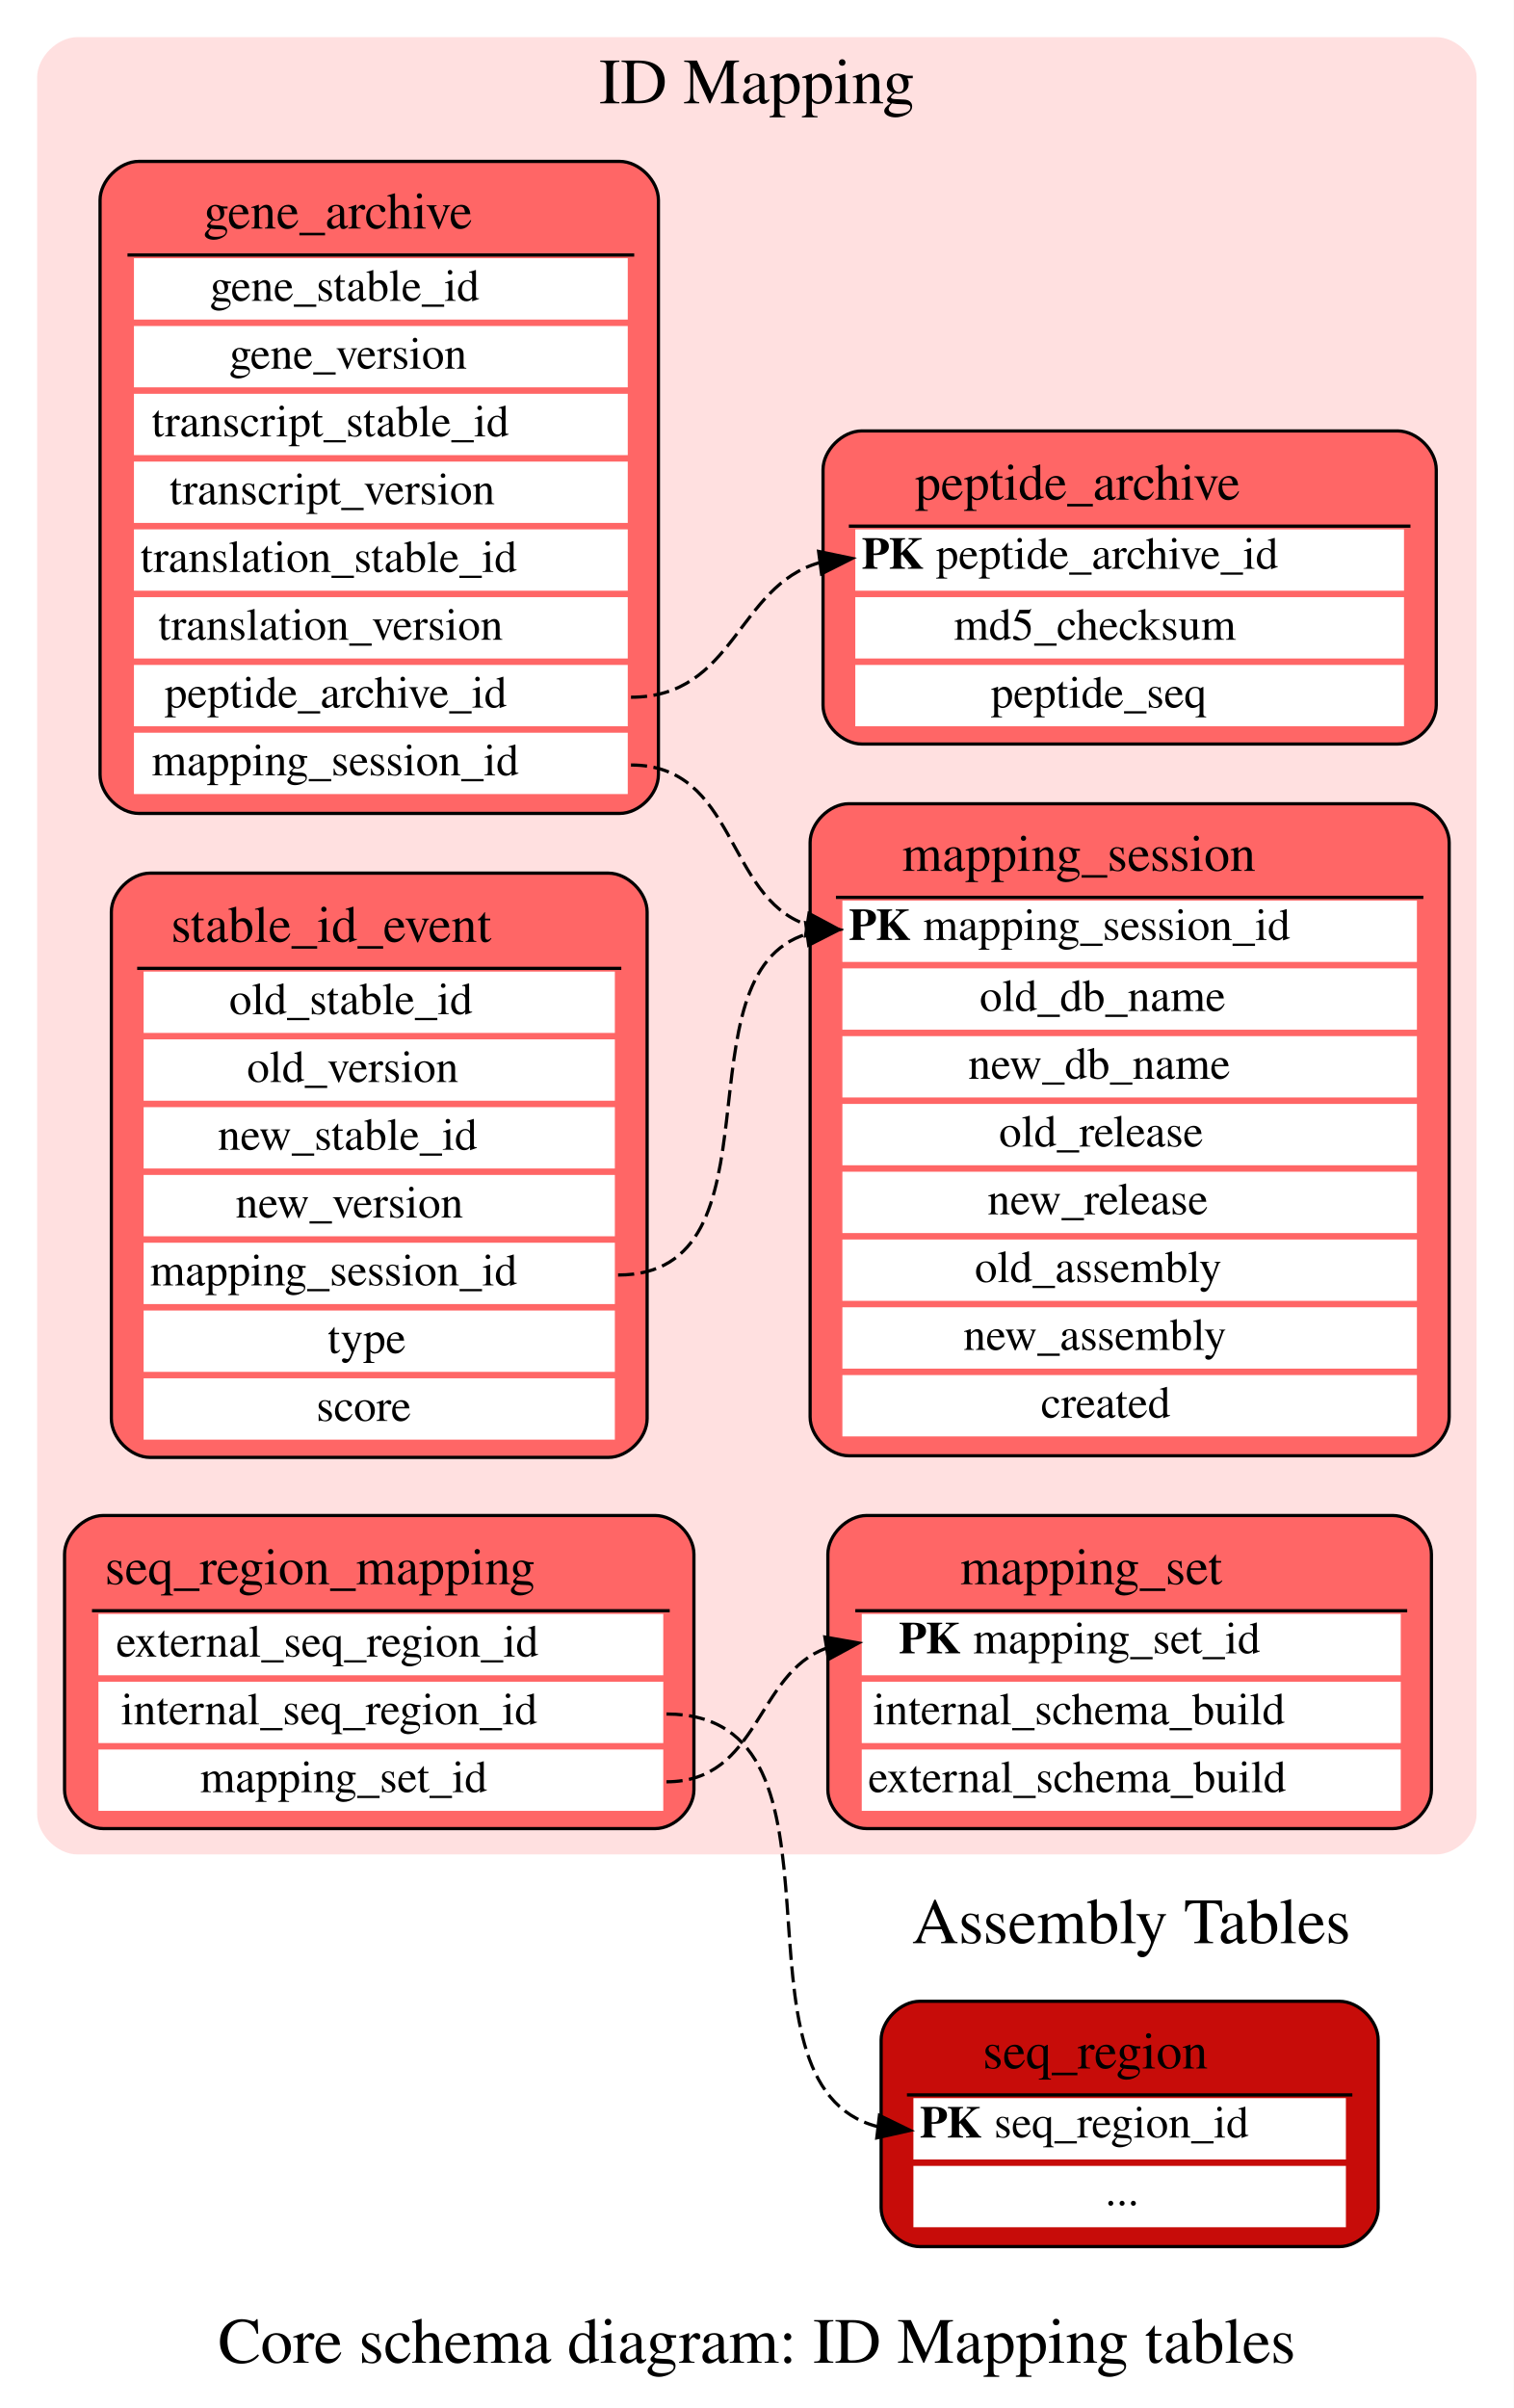
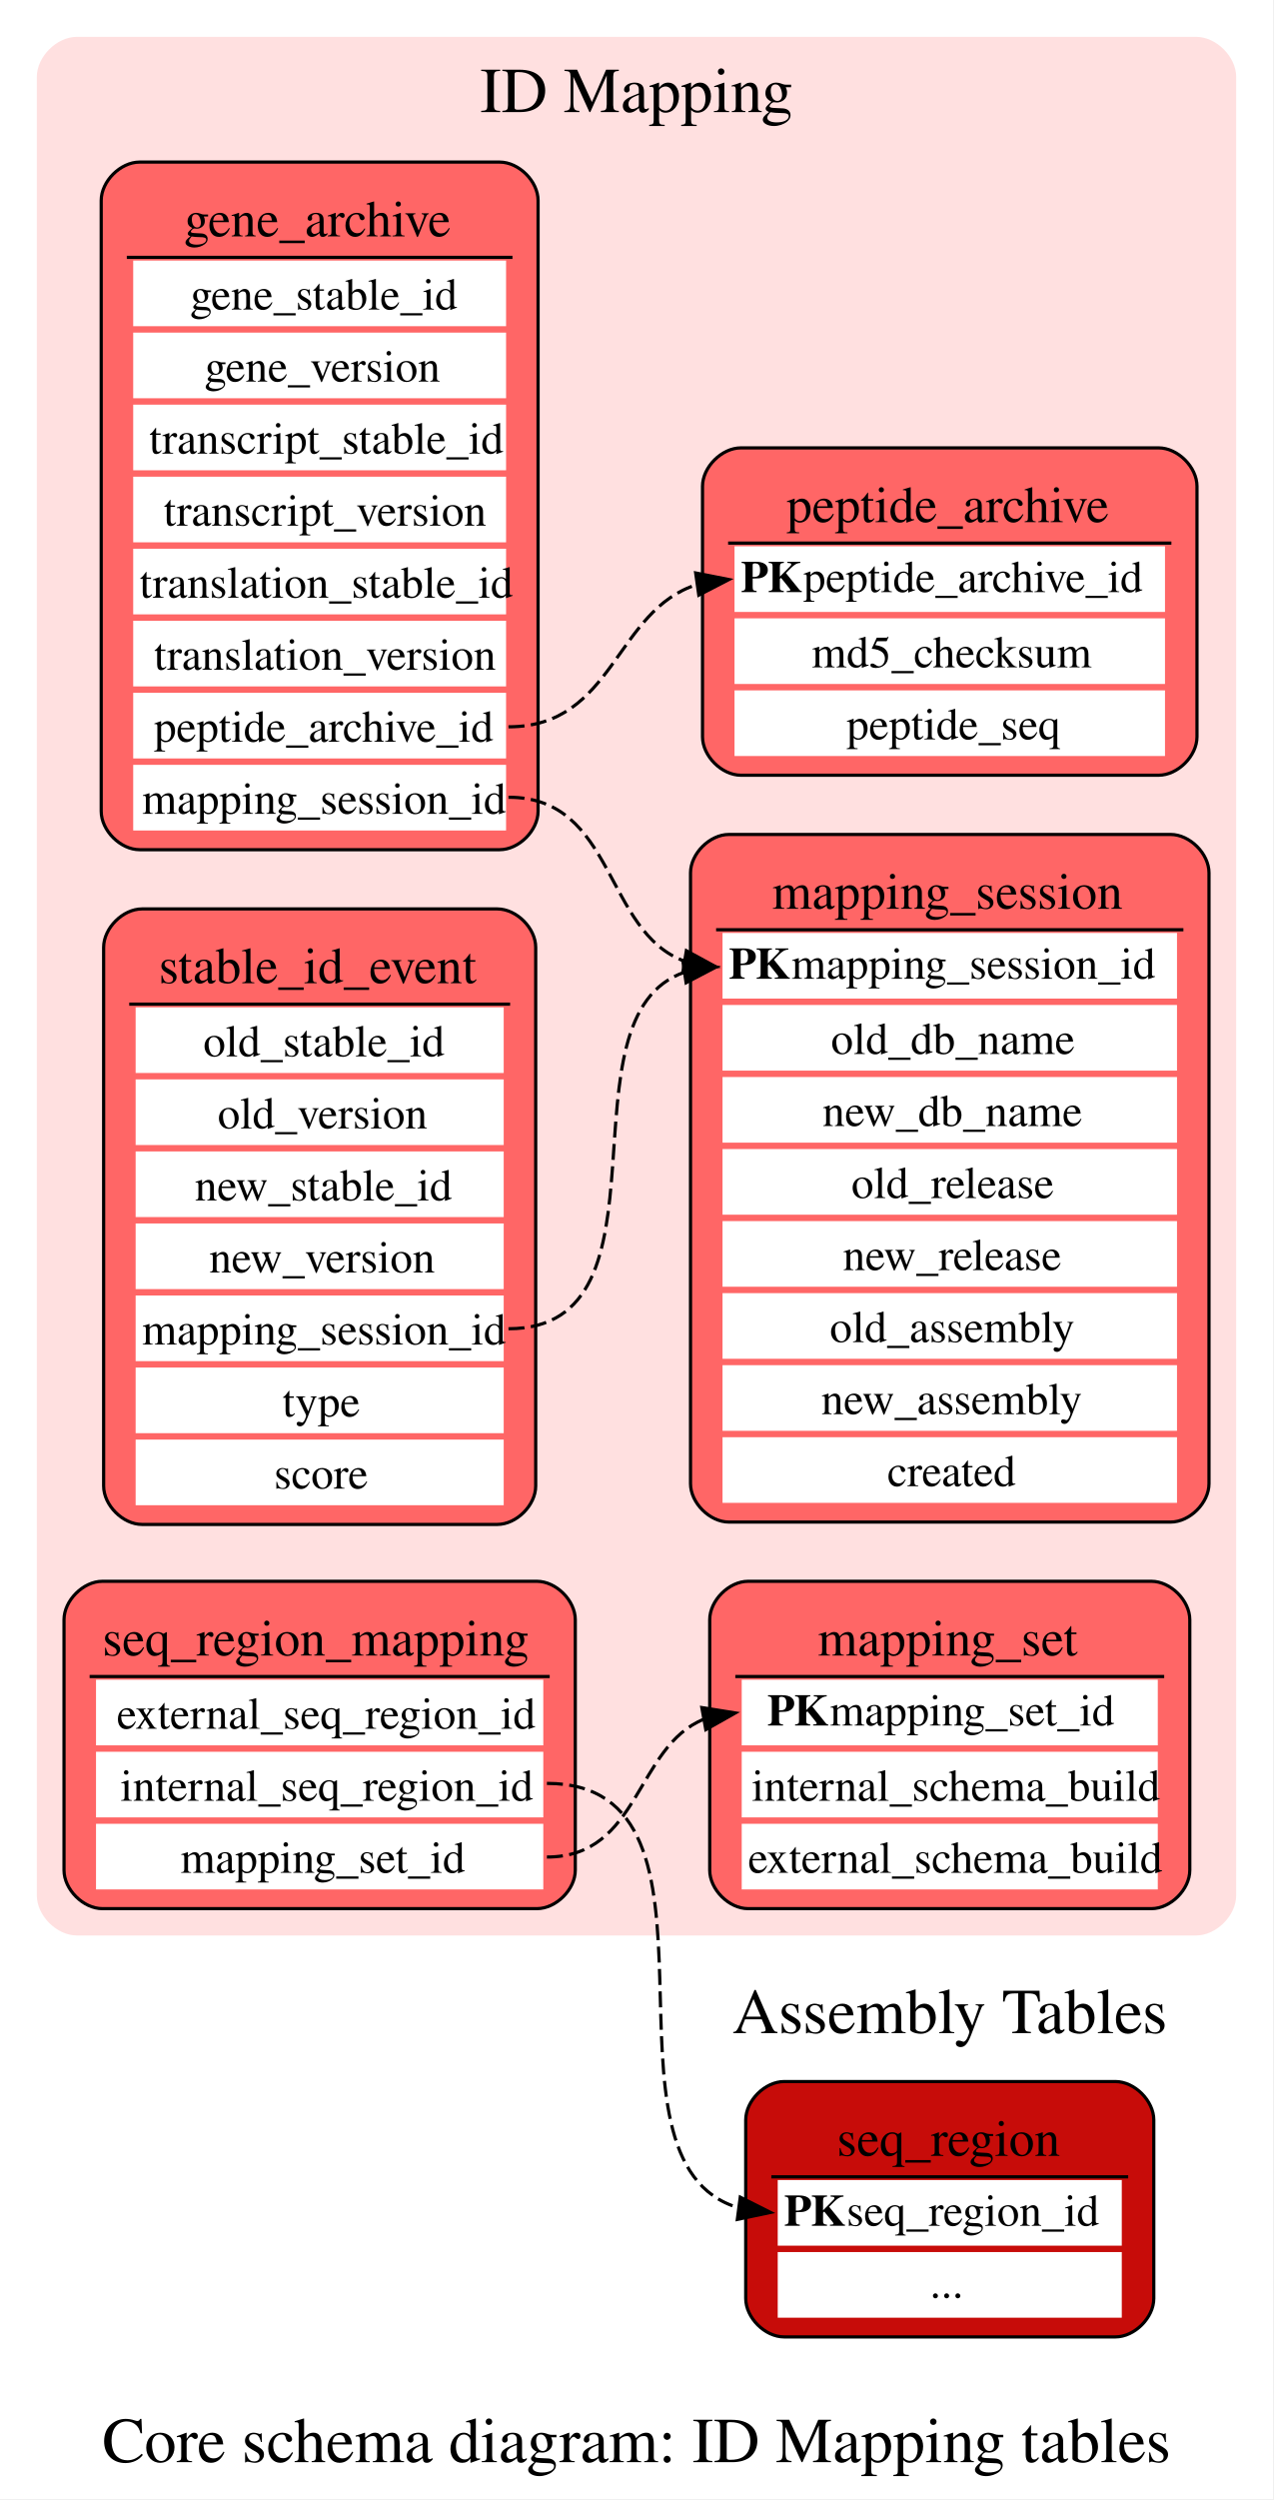
- <svg xmlns="http://www.w3.org/2000/svg" width="469pt" height="746pt" viewBox="0.00 0.00 469.00 746.00">
-   <g id="graph0" class="graph" transform="scale(1 1) rotate(0) translate(4 742)">
-     <polygon fill="white" stroke="transparent" points="-4,4 -4,-742 465,-742 465,4 -4,4" />
-     <text text-anchor="middle" x="230.5" y="-10" font-family="Times,serif" font-size="20.00">Core schema diagram: ID Mapping tables</text>
+ <svg xmlns="http://www.w3.org/2000/svg" width="398pt" height="781pt" viewBox="0.00 0.00 397.75 780.50">
+   <g id="graph0" class="graph" transform="scale(1 1) rotate(0) translate(4 776.5)">
+     <polygon fill="white" stroke="none" points="-4,4 -4,-776.5 393.75,-776.5 393.75,4 -4,4" />
+     <text text-anchor="middle" x="194.88" y="-7.5" font-family="Times,serif" font-size="20.00">Core schema diagram: ID Mapping tables</text>
    <g id="clust1" class="cluster">
-       <polygon fill="white" stroke="white" points="254,-38 254,-160 439,-160 439,-38 254,-38" />
-       <text text-anchor="middle" x="346.5" y="-140" font-family="Times,serif" font-size="20.00">Assembly Tables</text>
+       <polygon fill="white" stroke="white" points="218,-38.5 218,-164.5 367.5,-164.5 367.5,-38.5 218,-38.5" />
+       <text text-anchor="middle" x="292.75" y="-141.5" font-family="Times,serif" font-size="20.00">Assembly Tables</text>
    </g>
    <g id="clust2" class="cluster">
-       <path fill="#ffe0e0" stroke="#ffe0e0" d="M20,-168C20,-168 441,-168 441,-168 447,-168 453,-174 453,-180 453,-180 453,-718 453,-718 453,-724 447,-730 441,-730 441,-730 20,-730 20,-730 14,-730 8,-724 8,-718 8,-718 8,-180 8,-180 8,-174 14,-168 20,-168" />
-       <text text-anchor="middle" x="230.5" y="-710" font-family="Times,serif" font-size="20.00">ID Mapping</text>
+       <path fill="#ffe0e0" stroke="#ffe0e0" d="M20,-172.5C20,-172.5 369.75,-172.5 369.75,-172.5 375.75,-172.5 381.75,-178.5 381.75,-184.5 381.75,-184.5 381.75,-752.5 381.75,-752.5 381.75,-758.5 375.75,-764.5 369.75,-764.5 369.75,-764.5 20,-764.5 20,-764.5 14,-764.5 8,-758.5 8,-752.5 8,-752.5 8,-184.5 8,-184.5 8,-178.5 14,-172.5 20,-172.5" />
+       <text text-anchor="middle" x="194.88" y="-741.5" font-family="Times,serif" font-size="20.00">ID Mapping</text>
    </g>
    <g id="node1" class="node">
-       <path fill="#ff6666" stroke="black" d="M188,-692C188,-692 39,-692 39,-692 33,-692 27,-686 27,-680 27,-680 27,-502 27,-502 27,-496 33,-490 39,-490 39,-490 188,-490 188,-490 194,-490 200,-496 200,-502 200,-502 200,-680 200,-680 200,-686 194,-692 188,-692" />
-       <text text-anchor="start" x="59" y="-671.2" font-family="Times,serif" font-size="16.00">gene_archive</text>
-       <polygon fill="white" stroke="transparent" points="37.5,-643 37.5,-662 190.5,-662 190.5,-643 37.5,-643" />
-       <text text-anchor="start" x="61" y="-648.8" font-family="Times,serif" font-size="14.00">gene_stable_id</text>
-       <polygon fill="white" stroke="transparent" points="37.5,-622 37.5,-641 190.5,-641 190.5,-622 37.5,-622" />
-       <text text-anchor="start" x="67" y="-627.8" font-family="Times,serif" font-size="14.00">gene_version</text>
-       <polygon fill="white" stroke="transparent" points="37.5,-601 37.5,-620 190.5,-620 190.5,-601 37.5,-601" />
-       <text text-anchor="start" x="43" y="-606.8" font-family="Times,serif" font-size="14.00">transcript_stable_id</text>
-       <polygon fill="white" stroke="transparent" points="37.5,-580 37.5,-599 190.5,-599 190.5,-580 37.5,-580" />
-       <text text-anchor="start" x="48.5" y="-585.8" font-family="Times,serif" font-size="14.00">transcript_version</text>
-       <polygon fill="white" stroke="transparent" points="37.5,-559 37.5,-578 190.5,-578 190.5,-559 37.5,-559" />
-       <text text-anchor="start" x="39.5" y="-564.8" font-family="Times,serif" font-size="14.00">translation_stable_id</text>
-       <polygon fill="white" stroke="transparent" points="37.5,-538 37.5,-557 190.5,-557 190.5,-538 37.5,-538" />
-       <text text-anchor="start" x="45" y="-543.8" font-family="Times,serif" font-size="14.00">translation_version</text>
-       <polygon fill="white" stroke="transparent" points="37.5,-517 37.5,-536 190.5,-536 190.5,-517 37.5,-517" />
-       <text text-anchor="start" x="47" y="-522.8" font-family="Times,serif" font-size="14.00">peptide_archive_id</text>
-       <polygon fill="white" stroke="transparent" points="37.5,-496 37.5,-515 190.5,-515 190.5,-496 37.5,-496" />
-       <text text-anchor="start" x="43" y="-501.8" font-family="Times,serif" font-size="14.00">mapping_session_id</text>
-       <polygon fill="black" stroke="black" points="35.5,-663 35.5,-663 192.5,-663 192.5,-663 35.5,-663" />
+       <path fill="#ff6666" stroke="black" d="M152.12,-725.88C152.12,-725.88 39.62,-725.88 39.62,-725.88 33.62,-725.88 27.62,-719.88 27.62,-713.88 27.62,-713.88 27.62,-523.12 27.62,-523.12 27.62,-517.12 33.62,-511.12 39.62,-511.12 39.62,-511.12 152.12,-511.12 152.12,-511.12 158.12,-511.12 164.12,-517.12 164.12,-523.12 164.12,-523.12 164.12,-713.88 164.12,-713.88 164.12,-719.88 158.12,-725.88 152.12,-725.88" />
+       <text text-anchor="start" x="53.5" y="-702.67" font-family="Times,serif" font-size="16.00">gene_archive</text>
+       <polygon fill="white" stroke="none" points="37.62,-674.62 37.62,-695.12 154.12,-695.12 154.12,-674.62 37.62,-674.62" />
+       <text text-anchor="start" x="55.38" y="-679.83" font-family="Times,serif" font-size="14.00">gene_stable_id</text>
+       <polygon fill="white" stroke="none" points="37.62,-652.12 37.62,-672.62 154.12,-672.62 154.12,-652.12 37.62,-652.12" />
+       <text text-anchor="start" x="59.88" y="-657.33" font-family="Times,serif" font-size="14.00">gene_version</text>
+       <polygon fill="white" stroke="none" points="37.62,-629.62 37.62,-650.12 154.12,-650.12 154.12,-629.62 37.62,-629.62" />
+       <text text-anchor="start" x="42.62" y="-634.83" font-family="Times,serif" font-size="14.00">transcript_stable_id</text>
+       <polygon fill="white" stroke="none" points="37.62,-607.12 37.62,-627.62 154.12,-627.62 154.12,-607.12 37.62,-607.12" />
+       <text text-anchor="start" x="47.12" y="-612.33" font-family="Times,serif" font-size="14.00">transcript_version</text>
+       <polygon fill="white" stroke="none" points="37.62,-584.62 37.62,-605.12 154.12,-605.12 154.12,-584.62 37.62,-584.62" />
+       <text text-anchor="start" x="39.62" y="-589.83" font-family="Times,serif" font-size="14.00">translation_stable_id</text>
+       <polygon fill="white" stroke="none" points="37.62,-562.12 37.62,-582.62 154.12,-582.62 154.12,-562.12 37.62,-562.12" />
+       <text text-anchor="start" x="44.12" y="-567.33" font-family="Times,serif" font-size="14.00">translation_version</text>
+       <polygon fill="white" stroke="none" points="37.62,-539.62 37.62,-560.12 154.12,-560.12 154.12,-539.62 37.62,-539.62" />
+       <text text-anchor="start" x="44.12" y="-544.83" font-family="Times,serif" font-size="14.00">peptide_archive_id</text>
+       <polygon fill="white" stroke="none" points="37.62,-517.12 37.62,-537.62 154.12,-537.62 154.12,-517.12 37.62,-517.12" />
+       <text text-anchor="start" x="40.38" y="-522.33" font-family="Times,serif" font-size="14.00">mapping_session_id</text>
+       <polygon fill="black" stroke="black" points="35.62,-696.12 35.62,-696.12 156.12,-696.12 156.12,-696.12 35.62,-696.12" />
    </g>
    <g id="node2" class="node">
-       <path fill="#ff6666" stroke="black" d="M433,-493C433,-493 259,-493 259,-493 253,-493 247,-487 247,-481 247,-481 247,-303 247,-303 247,-297 253,-291 259,-291 259,-291 433,-291 433,-291 439,-291 445,-297 445,-303 445,-303 445,-481 445,-481 445,-487 439,-493 433,-493" />
-       <text text-anchor="start" x="275.5" y="-472.2" font-family="Times,serif" font-size="16.00">mapping_session</text>
-       <polygon fill="white" stroke="transparent" points="257,-444 257,-463 435,-463 435,-444 257,-444" />
-       <text text-anchor="start" x="259" y="-450.8" font-family="Times,serif" font-weight="bold" font-size="14.00">PK</text>
-       <text text-anchor="start" x="282" y="-450.8" font-family="Times,serif" font-size="14.00">  mapping_session_id</text>
-       <polygon fill="white" stroke="transparent" points="257,-423 257,-442 435,-442 435,-423 257,-423" />
-       <text text-anchor="start" x="299.5" y="-428.8" font-family="Times,serif" font-size="14.00">old_db_name</text>
-       <polygon fill="white" stroke="transparent" points="257,-402 257,-421 435,-421 435,-402 257,-402" />
-       <text text-anchor="start" x="296" y="-407.8" font-family="Times,serif" font-size="14.00">new_db_name</text>
-       <polygon fill="white" stroke="transparent" points="257,-381 257,-400 435,-400 435,-381 257,-381" />
-       <text text-anchor="start" x="305.5" y="-386.8" font-family="Times,serif" font-size="14.00">old_release</text>
-       <polygon fill="white" stroke="transparent" points="257,-360 257,-379 435,-379 435,-360 257,-360" />
-       <text text-anchor="start" x="302" y="-365.8" font-family="Times,serif" font-size="14.00">new_release</text>
-       <polygon fill="white" stroke="transparent" points="257,-339 257,-358 435,-358 435,-339 257,-339" />
-       <text text-anchor="start" x="298" y="-344.8" font-family="Times,serif" font-size="14.00">old_assembly</text>
-       <polygon fill="white" stroke="transparent" points="257,-318 257,-337 435,-337 435,-318 257,-318" />
-       <text text-anchor="start" x="294.5" y="-323.8" font-family="Times,serif" font-size="14.00">new_assembly</text>
-       <polygon fill="white" stroke="transparent" points="257,-297 257,-316 435,-316 435,-297 257,-297" />
-       <text text-anchor="start" x="318.5" y="-302.8" font-family="Times,serif" font-size="14.00">created</text>
-       <polygon fill="black" stroke="black" points="255,-464 255,-464 437,-464 437,-464 255,-464" />
+       <path fill="#ff6666" stroke="black" d="M361.75,-515.88C361.75,-515.88 223.75,-515.88 223.75,-515.88 217.75,-515.88 211.75,-509.88 211.75,-503.88 211.75,-503.88 211.75,-313.12 211.75,-313.12 211.75,-307.12 217.75,-301.12 223.75,-301.12 223.75,-301.12 361.75,-301.12 361.75,-301.12 367.75,-301.12 373.75,-307.12 373.75,-313.12 373.75,-313.12 373.75,-503.88 373.75,-503.88 373.75,-509.88 367.75,-515.88 361.75,-515.88" />
+       <text text-anchor="start" x="237.25" y="-492.68" font-family="Times,serif" font-size="16.00">mapping_session</text>
+       <polygon fill="white" stroke="none" points="221.75,-464.62 221.75,-485.12 363.75,-485.12 363.75,-464.62 221.75,-464.62" />
+       <text text-anchor="start" x="223.75" y="-470.82" font-family="Times,serif" font-weight="bold" font-size="14.00">PK</text>
+       <text text-anchor="start" x="243.25" y="-470.82" font-family="Times,serif" font-size="14.00">  mapping_session_id</text>
+       <polygon fill="white" stroke="none" points="221.75,-442.12 221.75,-462.62 363.75,-462.62 363.75,-442.12 221.75,-442.12" />
+       <text text-anchor="start" x="255.62" y="-447.32" font-family="Times,serif" font-size="14.00">old_db_name</text>
+       <polygon fill="white" stroke="none" points="221.75,-419.62 221.75,-440.12 363.75,-440.12 363.75,-419.62 221.75,-419.62" />
+       <text text-anchor="start" x="253" y="-424.82" font-family="Times,serif" font-size="14.00">new_db_name</text>
+       <polygon fill="white" stroke="none" points="221.75,-397.12 221.75,-417.62 363.75,-417.62 363.75,-397.12 221.75,-397.12" />
+       <text text-anchor="start" x="262" y="-402.32" font-family="Times,serif" font-size="14.00">old_release</text>
+       <polygon fill="white" stroke="none" points="221.75,-374.62 221.75,-395.12 363.75,-395.12 363.75,-374.62 221.75,-374.62" />
+       <text text-anchor="start" x="259.38" y="-379.82" font-family="Times,serif" font-size="14.00">new_release</text>
+       <polygon fill="white" stroke="none" points="221.75,-352.12 221.75,-372.62 363.75,-372.62 363.75,-352.12 221.75,-352.12" />
+       <text text-anchor="start" x="255.25" y="-357.32" font-family="Times,serif" font-size="14.00">old_assembly</text>
+       <polygon fill="white" stroke="none" points="221.75,-329.62 221.75,-350.12 363.75,-350.12 363.75,-329.62 221.75,-329.62" />
+       <text text-anchor="start" x="252.62" y="-334.82" font-family="Times,serif" font-size="14.00">new_assembly</text>
+       <polygon fill="white" stroke="none" points="221.75,-307.12 221.75,-327.62 363.75,-327.62 363.75,-307.12 221.75,-307.12" />
+       <text text-anchor="start" x="273.25" y="-312.32" font-family="Times,serif" font-size="14.00">created</text>
+       <polygon fill="black" stroke="black" points="219.75,-486.12 219.75,-486.12 365.75,-486.12 365.75,-486.12 219.75,-486.12" />
    </g>
    <g id="edge1" class="edge">
-       <path fill="none" stroke="black" stroke-dasharray="5,2" d="M191.5,-505C224.19,-505 220.76,-464.19 245.84,-455.58" />
-       <polygon fill="black" stroke="black" points="246.66,-459 256,-454 245.58,-452.08 246.66,-459" />
+       <path fill="none" stroke="black" stroke-dasharray="5,2" d="M154.88,-527.5C188.34,-527.5 184.64,-485.46 209.98,-476.26" />
+       <polygon fill="black" stroke="black" points="210.45,-479.57 219.75,-474.5 209.32,-472.66 210.45,-479.57" />
    </g>
    <g id="node4" class="node">
-       <path fill="#ff6666" stroke="black" d="M429,-608.5C429,-608.5 263,-608.5 263,-608.5 257,-608.5 251,-602.5 251,-596.5 251,-596.5 251,-523.5 251,-523.5 251,-517.5 257,-511.5 263,-511.5 263,-511.5 429,-511.5 429,-511.5 435,-511.5 441,-517.5 441,-523.5 441,-523.5 441,-596.5 441,-596.5 441,-602.5 435,-608.5 429,-608.5" />
-       <text text-anchor="start" x="279.5" y="-587.2" font-family="Times,serif" font-size="16.00">peptide_archive</text>
-       <polygon fill="white" stroke="transparent" points="261,-559 261,-578 431,-578 431,-559 261,-559" />
-       <text text-anchor="start" x="263" y="-565.8" font-family="Times,serif" font-weight="bold" font-size="14.00">PK</text>
-       <text text-anchor="start" x="286" y="-565.8" font-family="Times,serif" font-size="14.00">  peptide_archive_id</text>
-       <polygon fill="white" stroke="transparent" points="261,-538 261,-557 431,-557 431,-538 261,-538" />
-       <text text-anchor="start" x="291.5" y="-543.8" font-family="Times,serif" font-size="14.00">md5_checksum</text>
-       <polygon fill="white" stroke="transparent" points="261,-517 261,-536 431,-536 431,-517 261,-517" />
-       <text text-anchor="start" x="303" y="-522.8" font-family="Times,serif" font-size="14.00">peptide_seq</text>
-       <polygon fill="black" stroke="black" points="259,-579 259,-579 433,-579 433,-579 259,-579" />
+       <path fill="#ff6666" stroke="black" d="M358,-636.62C358,-636.62 227.5,-636.62 227.5,-636.62 221.5,-636.62 215.5,-630.62 215.5,-624.62 215.5,-624.62 215.5,-546.38 215.5,-546.38 215.5,-540.38 221.5,-534.38 227.5,-534.38 227.5,-534.38 358,-534.38 358,-534.38 364,-534.38 370,-540.38 370,-546.38 370,-546.38 370,-624.62 370,-624.62 370,-630.62 364,-636.62 358,-636.62" />
+       <text text-anchor="start" x="241.75" y="-613.42" font-family="Times,serif" font-size="16.00">peptide_archive</text>
+       <polygon fill="white" stroke="none" points="225.5,-585.38 225.5,-605.88 360,-605.88 360,-585.38 225.5,-585.38" />
+       <text text-anchor="start" x="227.5" y="-591.58" font-family="Times,serif" font-weight="bold" font-size="14.00">PK</text>
+       <text text-anchor="start" x="247" y="-591.58" font-family="Times,serif" font-size="14.00">  peptide_archive_id</text>
+       <polygon fill="white" stroke="none" points="225.5,-562.88 225.5,-583.38 360,-583.38 360,-562.88 225.5,-562.88" />
+       <text text-anchor="start" x="249.62" y="-568.08" font-family="Times,serif" font-size="14.00">md5_checksum</text>
+       <polygon fill="white" stroke="none" points="225.5,-540.38 225.5,-560.88 360,-560.88 360,-540.38 225.5,-540.38" />
+       <text text-anchor="start" x="260.5" y="-545.58" font-family="Times,serif" font-size="14.00">peptide_seq</text>
+       <polygon fill="black" stroke="black" points="223.5,-606.88 223.5,-606.88 362,-606.88 362,-606.88 223.5,-606.88" />
    </g>
    <g id="edge2" class="edge">
-       <path fill="none" stroke="black" stroke-dasharray="5,2" d="M191.5,-526C223.65,-526 224.33,-560.41 249.85,-567.67" />
-       <polygon fill="black" stroke="black" points="249.63,-571.17 260,-569 250.54,-564.23 249.63,-571.17" />
+       <path fill="none" stroke="black" stroke-dasharray="5,2" d="M154.88,-549.5C187.99,-549.5 188.05,-585.99 213.94,-593.97" />
+       <polygon fill="black" stroke="black" points="213.36,-597.56 223.75,-595.5 214.34,-590.63 213.36,-597.56" />
    </g>
    <g id="node3" class="node">
-       <path fill="#ff6666" stroke="black" d="M427.5,-272.5C427.5,-272.5 264.5,-272.5 264.5,-272.5 258.5,-272.5 252.5,-266.5 252.5,-260.5 252.5,-260.5 252.5,-187.5 252.5,-187.5 252.5,-181.5 258.5,-175.5 264.5,-175.5 264.5,-175.5 427.5,-175.5 427.5,-175.5 433.5,-175.5 439.5,-181.5 439.5,-187.5 439.5,-187.5 439.5,-260.5 439.5,-260.5 439.5,-266.5 433.5,-272.5 427.5,-272.5" />
-       <text text-anchor="start" x="293.5" y="-251.2" font-family="Times,serif" font-size="16.00">mapping_set</text>
-       <polygon fill="white" stroke="transparent" points="263,-223 263,-242 430,-242 430,-223 263,-223" />
-       <text text-anchor="start" x="274.5" y="-229.8" font-family="Times,serif" font-weight="bold" font-size="14.00">PK</text>
-       <text text-anchor="start" x="297.5" y="-229.8" font-family="Times,serif" font-size="14.00">  mapping_set_id</text>
-       <polygon fill="white" stroke="transparent" points="263,-202 263,-221 430,-221 430,-202 263,-202" />
-       <text text-anchor="start" x="266.5" y="-207.8" font-family="Times,serif" font-size="14.00">internal_schema_build</text>
-       <polygon fill="white" stroke="transparent" points="263,-181 263,-200 430,-200 430,-181 263,-181" />
-       <text text-anchor="start" x="265" y="-186.8" font-family="Times,serif" font-size="14.00">external_schema_build</text>
-       <polygon fill="black" stroke="black" points="261,-243 261,-243 432,-243 432,-243 261,-243" />
+       <path fill="#ff6666" stroke="black" d="M355.75,-282.62C355.75,-282.62 229.75,-282.62 229.75,-282.62 223.75,-282.62 217.75,-276.62 217.75,-270.62 217.75,-270.62 217.75,-192.38 217.75,-192.38 217.75,-186.38 223.75,-180.38 229.75,-180.38 229.75,-180.38 355.75,-180.38 355.75,-180.38 361.75,-180.38 367.75,-186.38 367.75,-192.38 367.75,-192.38 367.75,-270.62 367.75,-270.62 367.75,-276.62 361.75,-282.62 355.75,-282.62" />
+       <text text-anchor="start" x="251.5" y="-259.43" font-family="Times,serif" font-size="16.00">mapping_set</text>
+       <polygon fill="white" stroke="none" points="227.75,-231.38 227.75,-251.88 357.75,-251.88 357.75,-231.38 227.75,-231.38" />
+       <text text-anchor="start" x="235.75" y="-237.57" font-family="Times,serif" font-weight="bold" font-size="14.00">PK</text>
+       <text text-anchor="start" x="255.25" y="-237.57" font-family="Times,serif" font-size="14.00">  mapping_set_id</text>
+       <polygon fill="white" stroke="none" points="227.75,-208.88 227.75,-229.38 357.75,-229.38 357.75,-208.88 227.75,-208.88" />
+       <text text-anchor="start" x="230.88" y="-214.07" font-family="Times,serif" font-size="14.00">internal_schema_build</text>
+       <polygon fill="white" stroke="none" points="227.75,-186.38 227.75,-206.88 357.75,-206.88 357.75,-186.38 227.75,-186.38" />
+       <text text-anchor="start" x="229.75" y="-191.57" font-family="Times,serif" font-size="14.00">external_schema_build</text>
+       <polygon fill="black" stroke="black" points="225.75,-252.88 225.75,-252.88 359.75,-252.88 359.75,-252.88 225.75,-252.88" />
    </g>
    <g id="node5" class="node">
-       <path fill="#ff6666" stroke="black" d="M199,-272.5C199,-272.5 28,-272.5 28,-272.5 22,-272.5 16,-266.5 16,-260.5 16,-260.5 16,-187.5 16,-187.5 16,-181.5 22,-175.5 28,-175.5 28,-175.5 199,-175.5 199,-175.5 205,-175.5 211,-181.5 211,-187.5 211,-187.5 211,-260.5 211,-260.5 211,-266.5 205,-272.5 199,-272.5" />
-       <text text-anchor="start" x="28.5" y="-251.2" font-family="Times,serif" font-size="16.00">seq_region_mapping</text>
-       <polygon fill="white" stroke="transparent" points="26.5,-223 26.5,-242 201.5,-242 201.5,-223 26.5,-223" />
-       <text text-anchor="start" x="32" y="-228.8" font-family="Times,serif" font-size="14.00">external_seq_region_id</text>
-       <polygon fill="white" stroke="transparent" points="26.5,-202 26.5,-221 201.5,-221 201.5,-202 26.5,-202" />
-       <text text-anchor="start" x="33.5" y="-207.8" font-family="Times,serif" font-size="14.00">internal_seq_region_id</text>
-       <polygon fill="white" stroke="transparent" points="26.5,-181 26.5,-200 201.5,-200 201.5,-181 26.5,-181" />
-       <text text-anchor="start" x="58" y="-186.8" font-family="Times,serif" font-size="14.00">mapping_set_id</text>
-       <polygon fill="black" stroke="black" points="24.5,-243 24.5,-243 203.5,-243 203.5,-243 24.5,-243" />
+       <path fill="#ff6666" stroke="black" d="M163.75,-282.62C163.75,-282.62 28,-282.62 28,-282.62 22,-282.62 16,-276.62 16,-270.62 16,-270.62 16,-192.38 16,-192.38 16,-186.38 22,-180.38 28,-180.38 28,-180.38 163.75,-180.38 163.75,-180.38 169.75,-180.38 175.75,-186.38 175.75,-192.38 175.75,-192.38 175.75,-270.62 175.75,-270.62 175.75,-276.62 169.75,-282.62 163.75,-282.62" />
+       <text text-anchor="start" x="28" y="-259.43" font-family="Times,serif" font-size="16.00">seq_region_mapping</text>
+       <polygon fill="white" stroke="none" points="26,-231.38 26,-251.88 165.75,-251.88 165.75,-231.38 26,-231.38" />
+       <text text-anchor="start" x="32.5" y="-236.57" font-family="Times,serif" font-size="14.00">external_seq_region_id</text>
+       <polygon fill="white" stroke="none" points="26,-208.88 26,-229.38 165.75,-229.38 165.75,-208.88 26,-208.88" />
+       <text text-anchor="start" x="33.62" y="-214.07" font-family="Times,serif" font-size="14.00">internal_seq_region_id</text>
+       <polygon fill="white" stroke="none" points="26,-186.38 26,-206.88 165.75,-206.88 165.75,-186.38 26,-186.38" />
+       <text text-anchor="start" x="52.38" y="-191.57" font-family="Times,serif" font-size="14.00">mapping_set_id</text>
+       <polygon fill="black" stroke="black" points="24,-252.88 24,-252.88 167.75,-252.88 167.75,-252.88 24,-252.88" />
    </g>
    <g id="edge3" class="edge">
-       <path fill="none" stroke="black" stroke-dasharray="5,2" d="M202.5,-190C231.3,-190 230.19,-223.51 251.99,-231.37" />
-       <polygon fill="black" stroke="black" points="251.57,-234.84 262,-233 252.69,-227.94 251.57,-234.84" />
+       <path fill="none" stroke="black" stroke-dasharray="5,2" d="M166.88,-196.5C196,-196.5 194.51,-230.95 215.99,-239.57" />
+       <polygon fill="black" stroke="black" points="215.29,-243.18 225.75,-241.5 216.53,-236.29 215.29,-243.18" />
    </g>
    <g id="node7" class="node">
-       <path fill="#c70c09" stroke="black" d="M411,-122C411,-122 281,-122 281,-122 275,-122 269,-116 269,-110 269,-110 269,-58 269,-58 269,-52 275,-46 281,-46 281,-46 411,-46 411,-46 417,-46 423,-52 423,-58 423,-58 423,-110 423,-110 423,-116 417,-122 411,-122" />
-       <text text-anchor="start" x="300.5" y="-101.2" font-family="Times,serif" font-size="16.00">seq_region</text>
-       <polygon fill="white" stroke="transparent" points="279,-73 279,-92 413,-92 413,-73 279,-73" />
-       <text text-anchor="start" x="281" y="-79.8" font-family="Times,serif" font-weight="bold" font-size="14.00">PK</text>
-       <text text-anchor="start" x="304" y="-79.8" font-family="Times,serif" font-size="14.00">  seq_region_id</text>
-       <polygon fill="white" stroke="transparent" points="279,-52 279,-71 413,-71 413,-52 279,-52" />
-       <text text-anchor="start" x="339" y="-58.8" font-family="Times,serif" font-style="italic" font-size="14.00">...</text>
-       <polygon fill="black" stroke="black" points="277,-93 277,-93 415,-93 415,-93 277,-93" />
+       <path fill="#c70c09" stroke="black" d="M344.5,-126.38C344.5,-126.38 241,-126.38 241,-126.38 235,-126.38 229,-120.38 229,-114.38 229,-114.38 229,-58.62 229,-58.62 229,-52.62 235,-46.62 241,-46.62 241,-46.62 344.5,-46.62 344.5,-46.62 350.5,-46.62 356.5,-52.62 356.5,-58.62 356.5,-58.62 356.5,-114.38 356.5,-114.38 356.5,-120.38 350.5,-126.38 344.5,-126.38" />
+       <text text-anchor="start" x="257.5" y="-103.17" font-family="Times,serif" font-size="16.00">seq_region</text>
+       <polygon fill="white" stroke="none" points="239,-75.12 239,-95.62 346.5,-95.62 346.5,-75.12 239,-75.12" />
+       <text text-anchor="start" x="241" y="-81.33" font-family="Times,serif" font-weight="bold" font-size="14.00">PK</text>
+       <text text-anchor="start" x="260.5" y="-81.33" font-family="Times,serif" font-size="14.00">  seq_region_id</text>
+       <polygon fill="white" stroke="none" points="239,-52.62 239,-73.12 346.5,-73.12 346.5,-52.62 239,-52.62" />
+       <text text-anchor="start" x="287.12" y="-58.83" font-family="Times,serif" font-style="italic" font-size="14.00">...</text>
+       <polygon fill="black" stroke="black" points="237,-96.62 237,-96.62 348.5,-96.62 348.5,-96.62 237,-96.62" />
    </g>
    <g id="edge4" class="edge">
-       <path fill="none" stroke="black" stroke-dasharray="5,2" d="M202.5,-211C265.17,-211 217.67,-96.2 267.86,-83.19" />
-       <polygon fill="black" stroke="black" points="268.48,-86.65 278,-82 267.66,-79.69 268.48,-86.65" />
+       <path fill="none" stroke="black" stroke-dasharray="5,2" d="M166.88,-219.5C230.17,-219.5 177.63,-101.24 226.9,-86.91" />
+       <polygon fill="black" stroke="black" points="227.29,-90.26 236.75,-85.5 226.38,-83.32 227.29,-90.26" />
    </g>
    <g id="node6" class="node">
-       <path fill="#ff6666" stroke="black" d="M184.5,-471.5C184.5,-471.5 42.5,-471.5 42.5,-471.5 36.5,-471.5 30.5,-465.5 30.5,-459.5 30.5,-459.5 30.5,-302.5 30.5,-302.5 30.5,-296.5 36.5,-290.5 42.5,-290.5 42.5,-290.5 184.5,-290.5 184.5,-290.5 190.5,-290.5 196.5,-296.5 196.5,-302.5 196.5,-302.5 196.5,-459.5 196.5,-459.5 196.5,-465.5 190.5,-471.5 184.5,-471.5" />
-       <text text-anchor="start" x="49" y="-450.2" font-family="Times,serif" font-size="16.00">stable_id_event</text>
-       <polygon fill="white" stroke="transparent" points="40.5,-422 40.5,-441 186.5,-441 186.5,-422 40.5,-422" />
-       <text text-anchor="start" x="67" y="-427.8" font-family="Times,serif" font-size="14.00">old_stable_id</text>
-       <polygon fill="white" stroke="transparent" points="40.5,-401 40.5,-420 186.5,-420 186.5,-401 40.5,-401" />
-       <text text-anchor="start" x="72.5" y="-406.8" font-family="Times,serif" font-size="14.00">old_version</text>
-       <polygon fill="white" stroke="transparent" points="40.5,-380 40.5,-399 186.5,-399 186.5,-380 40.5,-380" />
-       <text text-anchor="start" x="63.5" y="-385.8" font-family="Times,serif" font-size="14.00">new_stable_id</text>
-       <polygon fill="white" stroke="transparent" points="40.5,-359 40.5,-378 186.5,-378 186.5,-359 40.5,-359" />
-       <text text-anchor="start" x="69" y="-364.8" font-family="Times,serif" font-size="14.00">new_version</text>
-       <polygon fill="white" stroke="transparent" points="40.5,-338 40.5,-357 186.5,-357 186.5,-338 40.5,-338" />
-       <text text-anchor="start" x="42.5" y="-343.8" font-family="Times,serif" font-size="14.00">mapping_session_id</text>
-       <polygon fill="white" stroke="transparent" points="40.5,-317 40.5,-336 186.5,-336 186.5,-317 40.5,-317" />
-       <text text-anchor="start" x="97.5" y="-322.8" font-family="Times,serif" font-size="14.00">type</text>
-       <polygon fill="white" stroke="transparent" points="40.5,-296 40.5,-315 186.5,-315 186.5,-296 40.5,-296" />
-       <text text-anchor="start" x="94" y="-301.8" font-family="Times,serif" font-size="14.00">score</text>
-       <polygon fill="black" stroke="black" points="38.5,-442 38.5,-442 188.5,-442 188.5,-442 38.5,-442" />
+       <path fill="#ff6666" stroke="black" d="M151.38,-492.62C151.38,-492.62 40.38,-492.62 40.38,-492.62 34.38,-492.62 28.38,-486.62 28.38,-480.62 28.38,-480.62 28.38,-312.38 28.38,-312.38 28.38,-306.38 34.38,-300.38 40.38,-300.38 40.38,-300.38 151.38,-300.38 151.38,-300.38 157.38,-300.38 163.38,-306.38 163.38,-312.38 163.38,-312.38 163.38,-480.62 163.38,-480.62 163.38,-486.62 157.38,-492.62 151.38,-492.62" />
+       <text text-anchor="start" x="45.62" y="-469.43" font-family="Times,serif" font-size="16.00">stable_id_event</text>
+       <polygon fill="white" stroke="none" points="38.38,-441.38 38.38,-461.88 153.38,-461.88 153.38,-441.38 38.38,-441.38" />
+       <text text-anchor="start" x="59.5" y="-446.57" font-family="Times,serif" font-size="14.00">old_stable_id</text>
+       <polygon fill="white" stroke="none" points="38.38,-418.88 38.38,-439.38 153.38,-439.38 153.38,-418.88 38.38,-418.88" />
+       <text text-anchor="start" x="64" y="-424.07" font-family="Times,serif" font-size="14.00">old_version</text>
+       <polygon fill="white" stroke="none" points="38.38,-396.38 38.38,-416.88 153.38,-416.88 153.38,-396.38 38.38,-396.38" />
+       <text text-anchor="start" x="56.88" y="-401.57" font-family="Times,serif" font-size="14.00">new_stable_id</text>
+       <polygon fill="white" stroke="none" points="38.38,-373.88 38.38,-394.38 153.38,-394.38 153.38,-373.88 38.38,-373.88" />
+       <text text-anchor="start" x="61.38" y="-379.07" font-family="Times,serif" font-size="14.00">new_version</text>
+       <polygon fill="white" stroke="none" points="38.38,-351.38 38.38,-371.88 153.38,-371.88 153.38,-351.38 38.38,-351.38" />
+       <text text-anchor="start" x="40.38" y="-356.57" font-family="Times,serif" font-size="14.00">mapping_session_id</text>
+       <polygon fill="white" stroke="none" points="38.38,-328.88 38.38,-349.38 153.38,-349.38 153.38,-328.88 38.38,-328.88" />
+       <text text-anchor="start" x="84.25" y="-334.07" font-family="Times,serif" font-size="14.00">type</text>
+       <polygon fill="white" stroke="none" points="38.38,-306.38 38.38,-326.88 153.38,-326.88 153.38,-306.38 38.38,-306.38" />
+       <text text-anchor="start" x="81.62" y="-311.57" font-family="Times,serif" font-size="14.00">score</text>
+       <polygon fill="black" stroke="black" points="36.38,-462.88 36.38,-462.88 155.38,-462.88 155.38,-462.88 36.38,-462.88" />
    </g>
    <g id="edge5" class="edge">
-       <path fill="none" stroke="black" stroke-dasharray="5,2" d="M187.5,-347C240.22,-347 204.99,-440.26 246.03,-452.65" />
-       <polygon fill="black" stroke="black" points="245.62,-456.12 256,-454 246.56,-449.19 245.62,-456.12" />
+       <path fill="none" stroke="black" stroke-dasharray="5,2" d="M154.88,-361.5C208.92,-361.5 169.17,-459.17 210.02,-472.9" />
+       <polygon fill="black" stroke="black" points="209.34,-476.49 219.75,-474.5 210.37,-469.57 209.34,-476.49" />
    </g>
  </g>
</svg>
